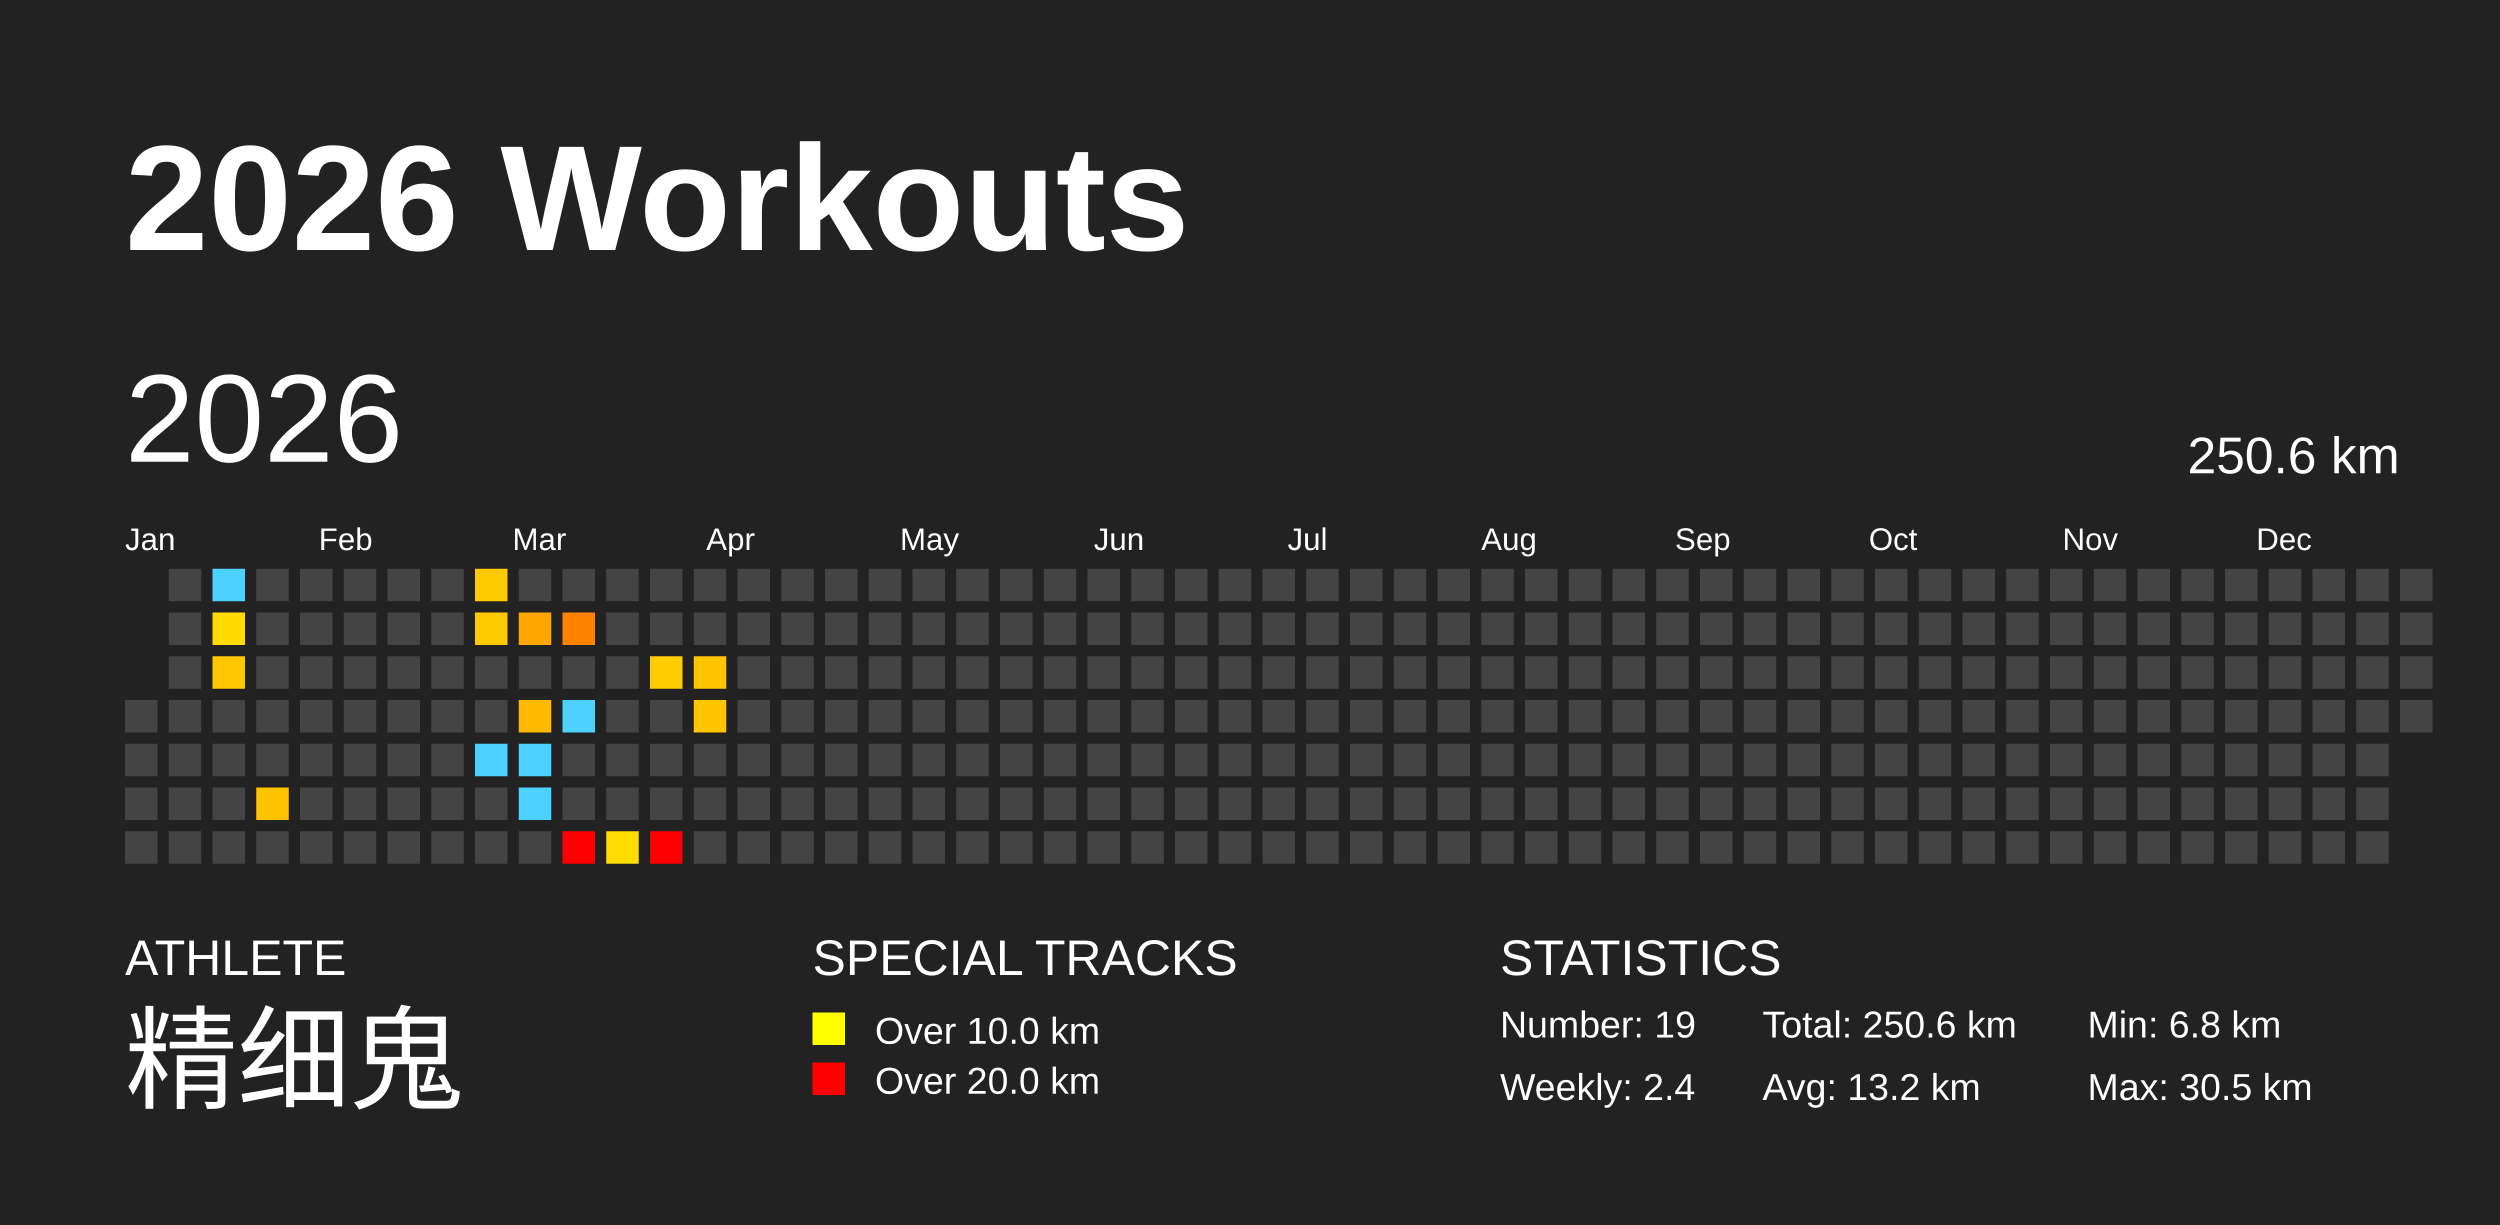
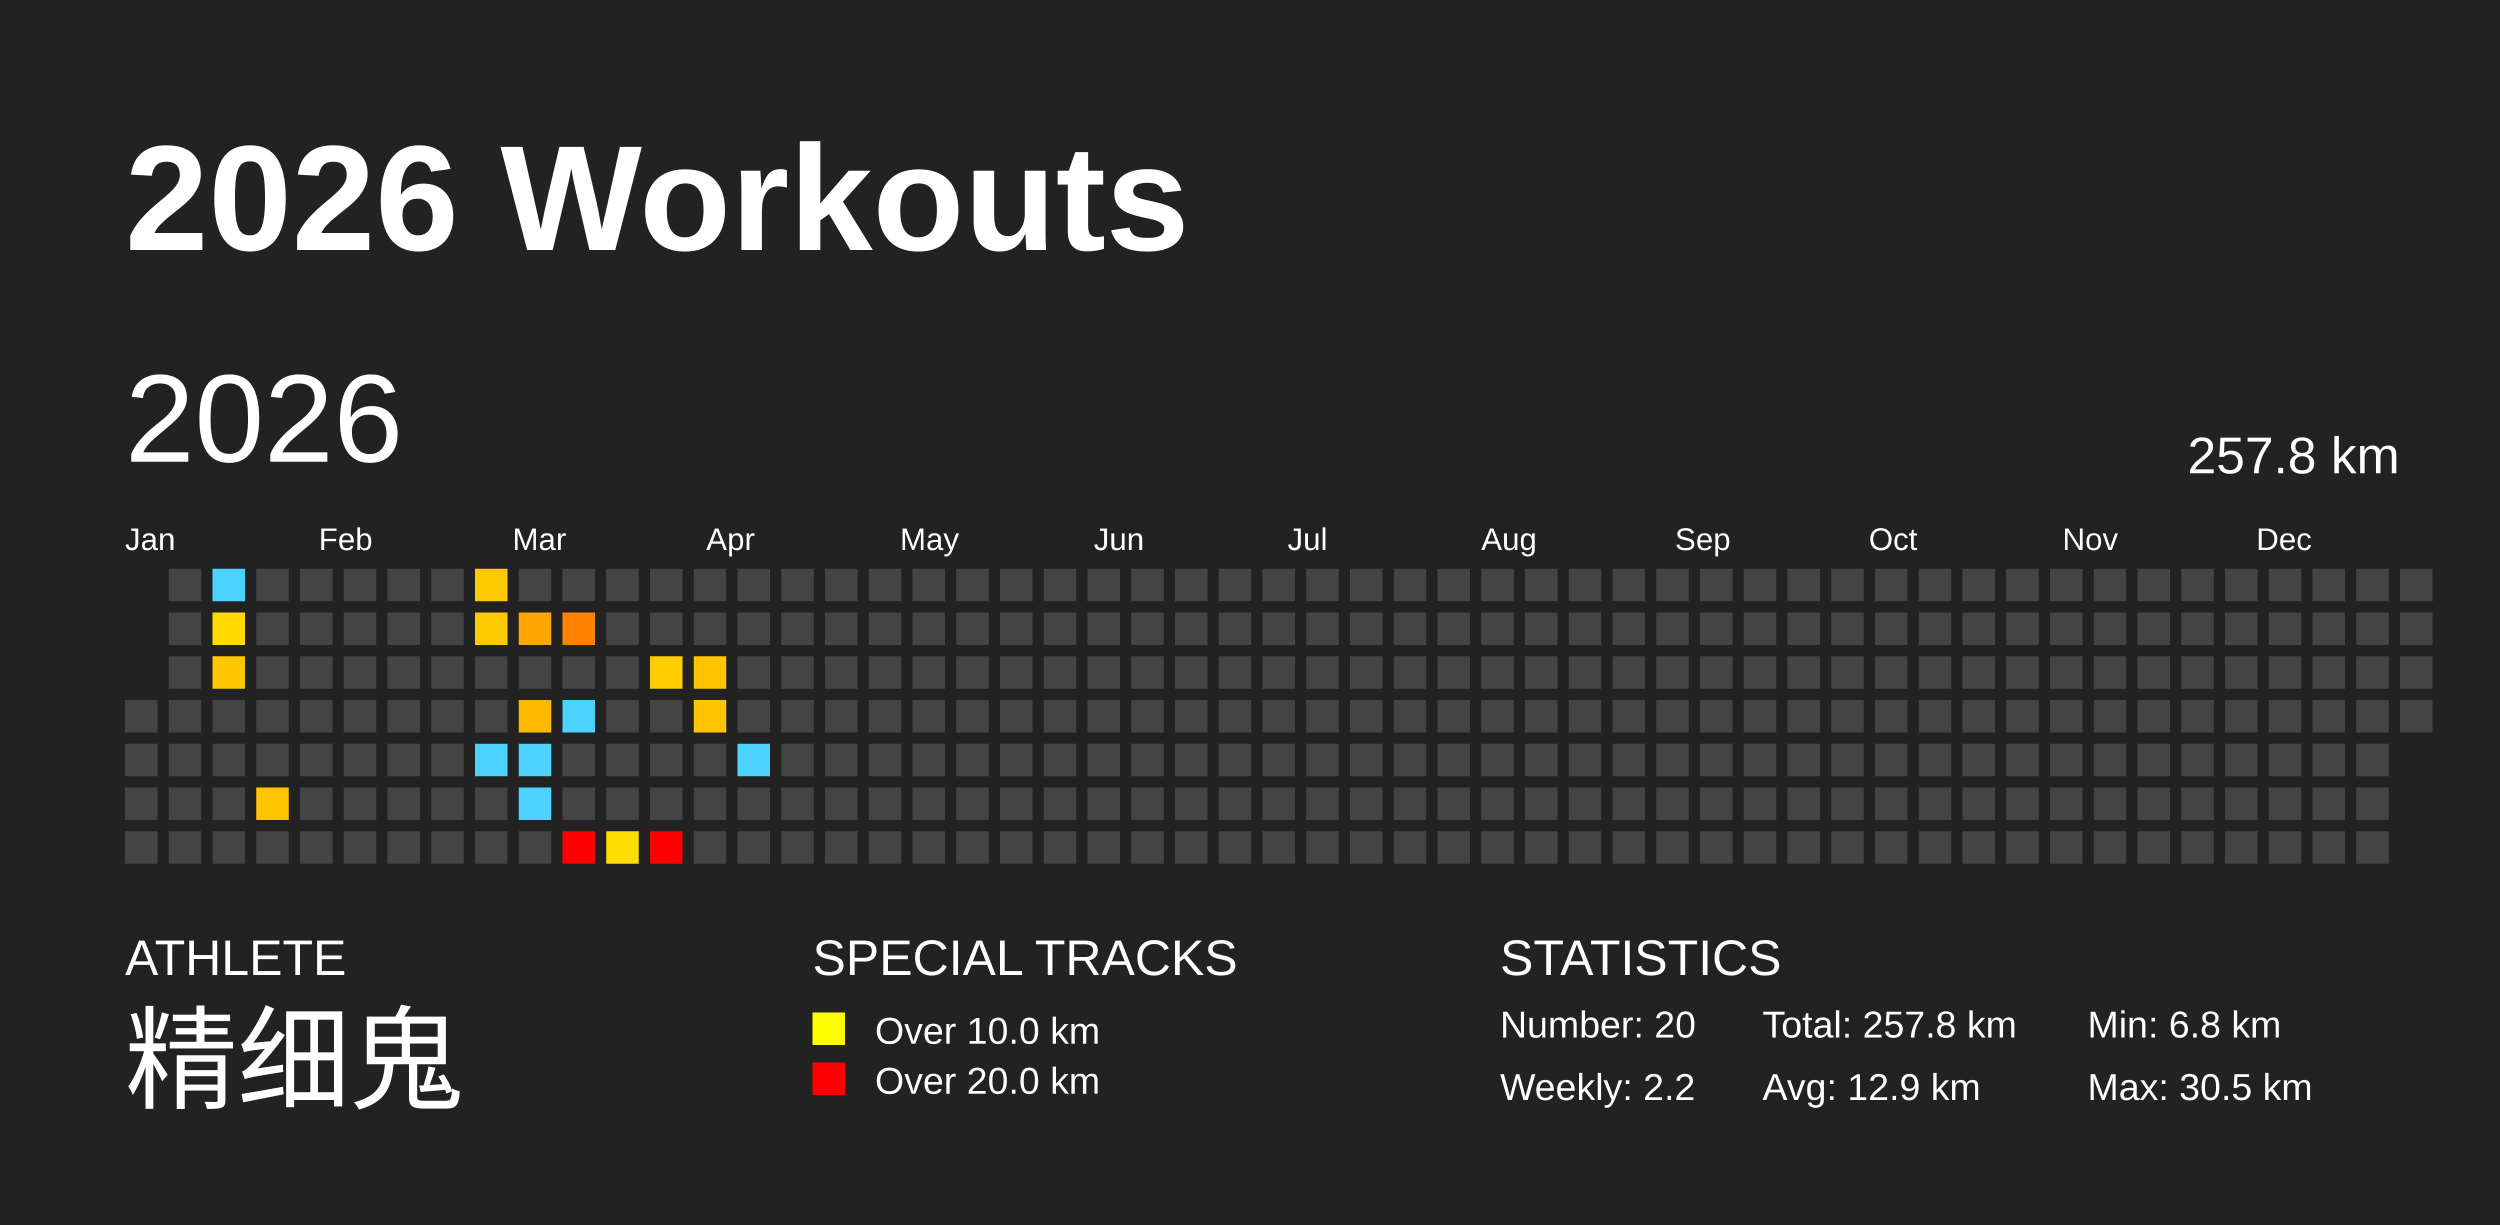
<svg xmlns="http://www.w3.org/2000/svg" baseProfile="full" height="98mm" version="1.1" viewBox="0,0,200,98" width="200mm">
  <defs />
  <rect fill="#222222" height="98" width="200" x="0" y="0" />
  <text fill="#FFFFFF" style="font-size:12px; font-family:Arial; font-weight:bold;" x="10" y="20">2026 Workouts</text>
  <text fill="#FFFFFF" style="font-size:4px; font-family:Arial" x="10" y="78">ATHLETE</text>
  <text fill="#FFFFFF" style="font-size:9px; font-family:Arial" x="10" y="88">精细鬼</text>
  <text fill="#FFFFFF" style="font-size:4px; font-family:Arial" x="65" y="78">SPECIAL TRACKS</text>
  <rect fill="yellow" height="2.6" width="2.6" x="65" y="81" />
  <text fill="#FFFFFF" style="font-size:3px; font-family:Arial" x="70" y="83.5">Over 10.0 km</text>
  <rect fill="red" height="2.6" width="2.6" x="65" y="85" />
  <text fill="#FFFFFF" style="font-size:3px; font-family:Arial" x="70" y="87.5">Over 20.0 km</text>
  <text fill="#FFFFFF" style="font-size:4px; font-family:Arial" x="120" y="78">STATISTICS</text>
-   <text fill="#FFFFFF" style="font-size:3px; font-family:Arial" x="120" y="83">Number: 19</text>
-   <text fill="#FFFFFF" style="font-size:3px; font-family:Arial" x="120" y="88">Weekly: 2.4</text>
-   <text fill="#FFFFFF" style="font-size:3px; font-family:Arial" x="141" y="83">Total: 250.6 km</text>
-   <text fill="#FFFFFF" style="font-size:3px; font-family:Arial" x="141" y="88">Avg: 13.2 km</text>
+   <text fill="#FFFFFF" style="font-size:3px; font-family:Arial" x="120" y="83">Number: 20</text>
+   <text fill="#FFFFFF" style="font-size:3px; font-family:Arial" x="120" y="88">Weekly: 2.2</text>
+   <text fill="#FFFFFF" style="font-size:3px; font-family:Arial" x="141" y="83">Total: 257.8 km</text>
+   <text fill="#FFFFFF" style="font-size:3px; font-family:Arial" x="141" y="88">Avg: 12.9 km</text>
  <text fill="#FFFFFF" style="font-size:3px; font-family:Arial" x="167" y="83">Min: 6.8 km</text>
  <text fill="#FFFFFF" style="font-size:3px; font-family:Arial" x="167" y="88">Max: 30.5 km</text>
  <text dominant-baseline="hanging" fill="#FFFFFF" style="font-size:10.0px; font-family:Arial;" x="10" y="30">2026</text>
-   <text dominant-baseline="hanging" fill="#FFFFFF" style="font-size:4.125px; font-family:Arial;" x="175" y="35">250.6 km</text>
+   <text dominant-baseline="hanging" fill="#FFFFFF" style="font-size:4.125px; font-family:Arial;" x="175" y="35">257.8 km</text>
  <text fill="#FFFFFF" style="font-size:2.5px; font-family:Arial" x="10.0" y="44">Jan</text>
  <text fill="#FFFFFF" style="font-size:2.5px; font-family:Arial" x="25.5" y="44">Feb</text>
  <text fill="#FFFFFF" style="font-size:2.5px; font-family:Arial" x="41.0" y="44">Mar</text>
  <text fill="#FFFFFF" style="font-size:2.5px; font-family:Arial" x="56.5" y="44">Apr</text>
  <text fill="#FFFFFF" style="font-size:2.5px; font-family:Arial" x="72.0" y="44">May</text>
  <text fill="#FFFFFF" style="font-size:2.5px; font-family:Arial" x="87.5" y="44">Jun</text>
  <text fill="#FFFFFF" style="font-size:2.5px; font-family:Arial" x="103.0" y="44">Jul</text>
  <text fill="#FFFFFF" style="font-size:2.5px; font-family:Arial" x="118.5" y="44">Aug</text>
  <text fill="#FFFFFF" style="font-size:2.5px; font-family:Arial" x="134.0" y="44">Sep</text>
  <text fill="#FFFFFF" style="font-size:2.5px; font-family:Arial" x="149.5" y="44">Oct</text>
  <text fill="#FFFFFF" style="font-size:2.5px; font-family:Arial" x="165.0" y="44">Nov</text>
  <text fill="#FFFFFF" style="font-size:2.5px; font-family:Arial" x="180.5" y="44">Dec</text>
  <rect fill="#444444" height="2.6" width="2.6" x="10.0" y="56.0" />
  <rect fill="#444444" height="2.6" width="2.6" x="10.0" y="59.5" />
  <rect fill="#444444" height="2.6" width="2.6" x="10.0" y="63.0" />
  <rect fill="#444444" height="2.6" width="2.6" x="10.0" y="66.5" />
  <rect fill="#444444" height="2.6" width="2.6" x="13.5" y="45.5" />
  <rect fill="#444444" height="2.6" width="2.6" x="13.5" y="49.0" />
  <rect fill="#444444" height="2.6" width="2.6" x="13.5" y="52.5" />
  <rect fill="#444444" height="2.6" width="2.6" x="13.5" y="56.0" />
  <rect fill="#444444" height="2.6" width="2.6" x="13.5" y="59.5" />
  <rect fill="#444444" height="2.6" width="2.6" x="13.5" y="63.0" />
  <rect fill="#444444" height="2.6" width="2.6" x="13.5" y="66.5" />
  <rect fill="#4dd2ff" height="2.6" width="2.6" x="17.0" y="45.5" />
  <rect fill="#ffdb00" height="2.6" width="2.6" x="17.0" y="49.0" />
  <rect fill="#ffc700" height="2.6" width="2.6" x="17.0" y="52.5" />
  <rect fill="#444444" height="2.6" width="2.6" x="17.0" y="56.0" />
  <rect fill="#444444" height="2.6" width="2.6" x="17.0" y="59.5" />
  <rect fill="#444444" height="2.6" width="2.6" x="17.0" y="63.0" />
  <rect fill="#444444" height="2.6" width="2.6" x="17.0" y="66.5" />
  <rect fill="#444444" height="2.6" width="2.6" x="20.5" y="45.5" />
  <rect fill="#444444" height="2.6" width="2.6" x="20.5" y="49.0" />
  <rect fill="#444444" height="2.6" width="2.6" x="20.5" y="52.5" />
  <rect fill="#444444" height="2.6" width="2.6" x="20.5" y="56.0" />
  <rect fill="#444444" height="2.6" width="2.6" x="20.5" y="59.5" />
  <rect fill="#ffc300" height="2.6" width="2.6" x="20.5" y="63.0" />
  <rect fill="#444444" height="2.6" width="2.6" x="20.5" y="66.5" />
  <rect fill="#444444" height="2.6" width="2.6" x="24.0" y="45.5" />
  <rect fill="#444444" height="2.6" width="2.6" x="24.0" y="49.0" />
  <rect fill="#444444" height="2.6" width="2.6" x="24.0" y="52.5" />
  <rect fill="#444444" height="2.6" width="2.6" x="24.0" y="56.0" />
  <rect fill="#444444" height="2.6" width="2.6" x="24.0" y="59.5" />
  <rect fill="#444444" height="2.6" width="2.6" x="24.0" y="63.0" />
  <rect fill="#444444" height="2.6" width="2.6" x="24.0" y="66.5" />
  <rect fill="#444444" height="2.6" width="2.6" x="27.5" y="45.5" />
  <rect fill="#444444" height="2.6" width="2.6" x="27.5" y="49.0" />
  <rect fill="#444444" height="2.6" width="2.6" x="27.5" y="52.5" />
  <rect fill="#444444" height="2.6" width="2.6" x="27.5" y="56.0" />
  <rect fill="#444444" height="2.6" width="2.6" x="27.5" y="59.5" />
  <rect fill="#444444" height="2.6" width="2.6" x="27.5" y="63.0" />
  <rect fill="#444444" height="2.6" width="2.6" x="27.5" y="66.5" />
  <rect fill="#444444" height="2.6" width="2.6" x="31.0" y="45.5" />
  <rect fill="#444444" height="2.6" width="2.6" x="31.0" y="49.0" />
  <rect fill="#444444" height="2.6" width="2.6" x="31.0" y="52.5" />
  <rect fill="#444444" height="2.6" width="2.6" x="31.0" y="56.0" />
  <rect fill="#444444" height="2.6" width="2.6" x="31.0" y="59.5" />
  <rect fill="#444444" height="2.6" width="2.6" x="31.0" y="63.0" />
  <rect fill="#444444" height="2.6" width="2.6" x="31.0" y="66.5" />
  <rect fill="#444444" height="2.6" width="2.6" x="34.5" y="45.5" />
  <rect fill="#444444" height="2.6" width="2.6" x="34.5" y="49.0" />
  <rect fill="#444444" height="2.6" width="2.6" x="34.5" y="52.5" />
  <rect fill="#444444" height="2.6" width="2.6" x="34.5" y="56.0" />
  <rect fill="#444444" height="2.6" width="2.6" x="34.5" y="59.5" />
  <rect fill="#444444" height="2.6" width="2.6" x="34.5" y="63.0" />
  <rect fill="#444444" height="2.6" width="2.6" x="34.5" y="66.5" />
  <rect fill="#ffc900" height="2.6" width="2.6" x="38.0" y="45.5" />
  <rect fill="#ffc900" height="2.6" width="2.6" x="38.0" y="49.0" />
  <rect fill="#444444" height="2.6" width="2.6" x="38.0" y="52.5" />
  <rect fill="#444444" height="2.6" width="2.6" x="38.0" y="56.0" />
  <rect fill="#4dd2ff" height="2.6" width="2.6" x="38.0" y="59.5" />
  <rect fill="#444444" height="2.6" width="2.6" x="38.0" y="63.0" />
  <rect fill="#444444" height="2.6" width="2.6" x="38.0" y="66.5" />
  <rect fill="#444444" height="2.6" width="2.6" x="41.5" y="45.5" />
  <rect fill="#ffa700" height="2.6" width="2.6" x="41.5" y="49.0" />
  <rect fill="#444444" height="2.6" width="2.6" x="41.5" y="52.5" />
  <rect fill="#ffba00" height="2.6" width="2.6" x="41.5" y="56.0" />
  <rect fill="#4dd2ff" height="2.6" width="2.6" x="41.5" y="59.5" />
  <rect fill="#4dd2ff" height="2.6" width="2.6" x="41.5" y="63.0" />
  <rect fill="#444444" height="2.6" width="2.6" x="41.5" y="66.5" />
  <rect fill="#444444" height="2.6" width="2.6" x="45.0" y="45.5" />
  <rect fill="#ff8300" height="2.6" width="2.6" x="45.0" y="49.0" />
  <rect fill="#444444" height="2.6" width="2.6" x="45.0" y="52.5" />
  <rect fill="#4dd2ff" height="2.6" width="2.6" x="45.0" y="56.0" />
  <rect fill="#444444" height="2.6" width="2.6" x="45.0" y="59.5" />
  <rect fill="#444444" height="2.6" width="2.6" x="45.0" y="63.0" />
  <rect fill="red" height="2.6" width="2.6" x="45.0" y="66.5" />
  <rect fill="#444444" height="2.6" width="2.6" x="48.5" y="45.5" />
  <rect fill="#444444" height="2.6" width="2.6" x="48.5" y="49.0" />
  <rect fill="#444444" height="2.6" width="2.6" x="48.5" y="52.5" />
  <rect fill="#444444" height="2.6" width="2.6" x="48.5" y="56.0" />
  <rect fill="#444444" height="2.6" width="2.6" x="48.5" y="59.5" />
  <rect fill="#444444" height="2.6" width="2.6" x="48.5" y="63.0" />
  <rect fill="#ffdd00" height="2.6" width="2.6" x="48.5" y="66.5" />
  <rect fill="#444444" height="2.6" width="2.6" x="52.0" y="45.5" />
  <rect fill="#444444" height="2.6" width="2.6" x="52.0" y="49.0" />
  <rect fill="#ffcd00" height="2.6" width="2.6" x="52.0" y="52.5" />
  <rect fill="#444444" height="2.6" width="2.6" x="52.0" y="56.0" />
  <rect fill="#444444" height="2.6" width="2.6" x="52.0" y="59.5" />
  <rect fill="#444444" height="2.6" width="2.6" x="52.0" y="63.0" />
  <rect fill="red" height="2.6" width="2.6" x="52.0" y="66.5" />
  <rect fill="#444444" height="2.6" width="2.6" x="55.5" y="45.5" />
  <rect fill="#444444" height="2.6" width="2.6" x="55.5" y="49.0" />
  <rect fill="#ffc600" height="2.6" width="2.6" x="55.5" y="52.5" />
  <rect fill="#ffc600" height="2.6" width="2.6" x="55.5" y="56.0" />
  <rect fill="#444444" height="2.6" width="2.6" x="55.5" y="59.5" />
  <rect fill="#444444" height="2.6" width="2.6" x="55.5" y="63.0" />
  <rect fill="#444444" height="2.6" width="2.6" x="55.5" y="66.5" />
  <rect fill="#444444" height="2.6" width="2.6" x="59.0" y="45.5" />
  <rect fill="#444444" height="2.6" width="2.6" x="59.0" y="49.0" />
  <rect fill="#444444" height="2.6" width="2.6" x="59.0" y="52.5" />
  <rect fill="#444444" height="2.6" width="2.6" x="59.0" y="56.0" />
-   <rect fill="#444444" height="2.6" width="2.6" x="59.0" y="59.5" />
+   <rect fill="#4dd2ff" height="2.6" width="2.6" x="59.0" y="59.5" />
  <rect fill="#444444" height="2.6" width="2.6" x="59.0" y="63.0" />
  <rect fill="#444444" height="2.6" width="2.6" x="59.0" y="66.5" />
  <rect fill="#444444" height="2.6" width="2.6" x="62.5" y="45.5" />
  <rect fill="#444444" height="2.6" width="2.6" x="62.5" y="49.0" />
  <rect fill="#444444" height="2.6" width="2.6" x="62.5" y="52.5" />
  <rect fill="#444444" height="2.6" width="2.6" x="62.5" y="56.0" />
  <rect fill="#444444" height="2.6" width="2.6" x="62.5" y="59.5" />
  <rect fill="#444444" height="2.6" width="2.6" x="62.5" y="63.0" />
  <rect fill="#444444" height="2.6" width="2.6" x="62.5" y="66.5" />
  <rect fill="#444444" height="2.6" width="2.6" x="66.0" y="45.5" />
  <rect fill="#444444" height="2.6" width="2.6" x="66.0" y="49.0" />
  <rect fill="#444444" height="2.6" width="2.6" x="66.0" y="52.5" />
  <rect fill="#444444" height="2.6" width="2.6" x="66.0" y="56.0" />
  <rect fill="#444444" height="2.6" width="2.6" x="66.0" y="59.5" />
  <rect fill="#444444" height="2.6" width="2.6" x="66.0" y="63.0" />
  <rect fill="#444444" height="2.6" width="2.6" x="66.0" y="66.5" />
  <rect fill="#444444" height="2.6" width="2.6" x="69.5" y="45.5" />
  <rect fill="#444444" height="2.6" width="2.6" x="69.5" y="49.0" />
  <rect fill="#444444" height="2.6" width="2.6" x="69.5" y="52.5" />
  <rect fill="#444444" height="2.6" width="2.6" x="69.5" y="56.0" />
  <rect fill="#444444" height="2.6" width="2.6" x="69.5" y="59.5" />
  <rect fill="#444444" height="2.6" width="2.6" x="69.5" y="63.0" />
  <rect fill="#444444" height="2.6" width="2.6" x="69.5" y="66.5" />
  <rect fill="#444444" height="2.6" width="2.6" x="73.0" y="45.5" />
  <rect fill="#444444" height="2.6" width="2.6" x="73.0" y="49.0" />
  <rect fill="#444444" height="2.6" width="2.6" x="73.0" y="52.5" />
  <rect fill="#444444" height="2.6" width="2.6" x="73.0" y="56.0" />
  <rect fill="#444444" height="2.6" width="2.6" x="73.0" y="59.5" />
  <rect fill="#444444" height="2.6" width="2.6" x="73.0" y="63.0" />
  <rect fill="#444444" height="2.6" width="2.6" x="73.0" y="66.5" />
  <rect fill="#444444" height="2.6" width="2.6" x="76.5" y="45.5" />
  <rect fill="#444444" height="2.6" width="2.6" x="76.5" y="49.0" />
  <rect fill="#444444" height="2.6" width="2.6" x="76.5" y="52.5" />
  <rect fill="#444444" height="2.6" width="2.6" x="76.5" y="56.0" />
  <rect fill="#444444" height="2.6" width="2.6" x="76.5" y="59.5" />
  <rect fill="#444444" height="2.6" width="2.6" x="76.5" y="63.0" />
  <rect fill="#444444" height="2.6" width="2.6" x="76.5" y="66.5" />
  <rect fill="#444444" height="2.6" width="2.6" x="80.0" y="45.5" />
  <rect fill="#444444" height="2.6" width="2.6" x="80.0" y="49.0" />
  <rect fill="#444444" height="2.6" width="2.6" x="80.0" y="52.5" />
  <rect fill="#444444" height="2.6" width="2.6" x="80.0" y="56.0" />
  <rect fill="#444444" height="2.6" width="2.6" x="80.0" y="59.5" />
  <rect fill="#444444" height="2.6" width="2.6" x="80.0" y="63.0" />
  <rect fill="#444444" height="2.6" width="2.6" x="80.0" y="66.5" />
  <rect fill="#444444" height="2.6" width="2.6" x="83.5" y="45.5" />
  <rect fill="#444444" height="2.6" width="2.6" x="83.5" y="49.0" />
  <rect fill="#444444" height="2.6" width="2.6" x="83.5" y="52.5" />
  <rect fill="#444444" height="2.6" width="2.6" x="83.5" y="56.0" />
  <rect fill="#444444" height="2.6" width="2.6" x="83.5" y="59.5" />
  <rect fill="#444444" height="2.6" width="2.6" x="83.5" y="63.0" />
  <rect fill="#444444" height="2.6" width="2.6" x="83.5" y="66.5" />
  <rect fill="#444444" height="2.6" width="2.6" x="87.0" y="45.5" />
  <rect fill="#444444" height="2.6" width="2.6" x="87.0" y="49.0" />
  <rect fill="#444444" height="2.6" width="2.6" x="87.0" y="52.5" />
  <rect fill="#444444" height="2.6" width="2.6" x="87.0" y="56.0" />
  <rect fill="#444444" height="2.6" width="2.6" x="87.0" y="59.5" />
  <rect fill="#444444" height="2.6" width="2.6" x="87.0" y="63.0" />
  <rect fill="#444444" height="2.6" width="2.6" x="87.0" y="66.5" />
  <rect fill="#444444" height="2.6" width="2.6" x="90.5" y="45.5" />
  <rect fill="#444444" height="2.6" width="2.6" x="90.5" y="49.0" />
  <rect fill="#444444" height="2.6" width="2.6" x="90.5" y="52.5" />
  <rect fill="#444444" height="2.6" width="2.6" x="90.5" y="56.0" />
  <rect fill="#444444" height="2.6" width="2.6" x="90.5" y="59.5" />
  <rect fill="#444444" height="2.6" width="2.6" x="90.5" y="63.0" />
  <rect fill="#444444" height="2.6" width="2.6" x="90.5" y="66.5" />
  <rect fill="#444444" height="2.6" width="2.6" x="94.0" y="45.5" />
  <rect fill="#444444" height="2.6" width="2.6" x="94.0" y="49.0" />
  <rect fill="#444444" height="2.6" width="2.6" x="94.0" y="52.5" />
  <rect fill="#444444" height="2.6" width="2.6" x="94.0" y="56.0" />
  <rect fill="#444444" height="2.6" width="2.6" x="94.0" y="59.5" />
  <rect fill="#444444" height="2.6" width="2.6" x="94.0" y="63.0" />
  <rect fill="#444444" height="2.6" width="2.6" x="94.0" y="66.5" />
  <rect fill="#444444" height="2.6" width="2.6" x="97.5" y="45.5" />
  <rect fill="#444444" height="2.6" width="2.6" x="97.5" y="49.0" />
  <rect fill="#444444" height="2.6" width="2.6" x="97.5" y="52.5" />
  <rect fill="#444444" height="2.6" width="2.6" x="97.5" y="56.0" />
  <rect fill="#444444" height="2.6" width="2.6" x="97.5" y="59.5" />
  <rect fill="#444444" height="2.6" width="2.6" x="97.5" y="63.0" />
  <rect fill="#444444" height="2.6" width="2.6" x="97.5" y="66.5" />
  <rect fill="#444444" height="2.6" width="2.6" x="101.0" y="45.5" />
  <rect fill="#444444" height="2.6" width="2.6" x="101.0" y="49.0" />
  <rect fill="#444444" height="2.6" width="2.6" x="101.0" y="52.5" />
  <rect fill="#444444" height="2.6" width="2.6" x="101.0" y="56.0" />
  <rect fill="#444444" height="2.6" width="2.6" x="101.0" y="59.5" />
  <rect fill="#444444" height="2.6" width="2.6" x="101.0" y="63.0" />
  <rect fill="#444444" height="2.6" width="2.6" x="101.0" y="66.5" />
  <rect fill="#444444" height="2.6" width="2.6" x="104.5" y="45.5" />
  <rect fill="#444444" height="2.6" width="2.6" x="104.5" y="49.0" />
  <rect fill="#444444" height="2.6" width="2.6" x="104.5" y="52.5" />
  <rect fill="#444444" height="2.6" width="2.6" x="104.5" y="56.0" />
  <rect fill="#444444" height="2.6" width="2.6" x="104.5" y="59.5" />
  <rect fill="#444444" height="2.6" width="2.6" x="104.5" y="63.0" />
  <rect fill="#444444" height="2.6" width="2.6" x="104.5" y="66.5" />
  <rect fill="#444444" height="2.6" width="2.6" x="108.0" y="45.5" />
  <rect fill="#444444" height="2.6" width="2.6" x="108.0" y="49.0" />
  <rect fill="#444444" height="2.6" width="2.6" x="108.0" y="52.5" />
  <rect fill="#444444" height="2.6" width="2.6" x="108.0" y="56.0" />
  <rect fill="#444444" height="2.6" width="2.6" x="108.0" y="59.5" />
  <rect fill="#444444" height="2.6" width="2.6" x="108.0" y="63.0" />
  <rect fill="#444444" height="2.6" width="2.6" x="108.0" y="66.5" />
  <rect fill="#444444" height="2.6" width="2.6" x="111.5" y="45.5" />
  <rect fill="#444444" height="2.6" width="2.6" x="111.5" y="49.0" />
  <rect fill="#444444" height="2.6" width="2.6" x="111.5" y="52.5" />
  <rect fill="#444444" height="2.6" width="2.6" x="111.5" y="56.0" />
  <rect fill="#444444" height="2.6" width="2.6" x="111.5" y="59.5" />
  <rect fill="#444444" height="2.6" width="2.6" x="111.5" y="63.0" />
  <rect fill="#444444" height="2.6" width="2.6" x="111.5" y="66.5" />
  <rect fill="#444444" height="2.6" width="2.6" x="115.0" y="45.5" />
  <rect fill="#444444" height="2.6" width="2.6" x="115.0" y="49.0" />
  <rect fill="#444444" height="2.6" width="2.6" x="115.0" y="52.5" />
  <rect fill="#444444" height="2.6" width="2.6" x="115.0" y="56.0" />
  <rect fill="#444444" height="2.6" width="2.6" x="115.0" y="59.5" />
  <rect fill="#444444" height="2.6" width="2.6" x="115.0" y="63.0" />
  <rect fill="#444444" height="2.6" width="2.6" x="115.0" y="66.5" />
  <rect fill="#444444" height="2.6" width="2.6" x="118.5" y="45.5" />
  <rect fill="#444444" height="2.6" width="2.6" x="118.5" y="49.0" />
  <rect fill="#444444" height="2.6" width="2.6" x="118.5" y="52.5" />
  <rect fill="#444444" height="2.6" width="2.6" x="118.5" y="56.0" />
  <rect fill="#444444" height="2.6" width="2.6" x="118.5" y="59.5" />
  <rect fill="#444444" height="2.6" width="2.6" x="118.5" y="63.0" />
  <rect fill="#444444" height="2.6" width="2.6" x="118.5" y="66.5" />
  <rect fill="#444444" height="2.6" width="2.6" x="122.0" y="45.5" />
  <rect fill="#444444" height="2.6" width="2.6" x="122.0" y="49.0" />
  <rect fill="#444444" height="2.6" width="2.6" x="122.0" y="52.5" />
  <rect fill="#444444" height="2.6" width="2.6" x="122.0" y="56.0" />
  <rect fill="#444444" height="2.6" width="2.6" x="122.0" y="59.5" />
  <rect fill="#444444" height="2.6" width="2.6" x="122.0" y="63.0" />
  <rect fill="#444444" height="2.6" width="2.6" x="122.0" y="66.5" />
  <rect fill="#444444" height="2.6" width="2.6" x="125.5" y="45.5" />
  <rect fill="#444444" height="2.6" width="2.6" x="125.5" y="49.0" />
  <rect fill="#444444" height="2.6" width="2.6" x="125.5" y="52.5" />
  <rect fill="#444444" height="2.6" width="2.6" x="125.5" y="56.0" />
  <rect fill="#444444" height="2.6" width="2.6" x="125.5" y="59.5" />
  <rect fill="#444444" height="2.6" width="2.6" x="125.5" y="63.0" />
  <rect fill="#444444" height="2.6" width="2.6" x="125.5" y="66.5" />
  <rect fill="#444444" height="2.6" width="2.6" x="129.0" y="45.5" />
  <rect fill="#444444" height="2.6" width="2.6" x="129.0" y="49.0" />
  <rect fill="#444444" height="2.6" width="2.6" x="129.0" y="52.5" />
  <rect fill="#444444" height="2.6" width="2.6" x="129.0" y="56.0" />
  <rect fill="#444444" height="2.6" width="2.6" x="129.0" y="59.5" />
  <rect fill="#444444" height="2.6" width="2.6" x="129.0" y="63.0" />
  <rect fill="#444444" height="2.6" width="2.6" x="129.0" y="66.5" />
  <rect fill="#444444" height="2.6" width="2.6" x="132.5" y="45.5" />
  <rect fill="#444444" height="2.6" width="2.6" x="132.5" y="49.0" />
  <rect fill="#444444" height="2.6" width="2.6" x="132.5" y="52.5" />
  <rect fill="#444444" height="2.6" width="2.6" x="132.5" y="56.0" />
  <rect fill="#444444" height="2.6" width="2.6" x="132.5" y="59.5" />
  <rect fill="#444444" height="2.6" width="2.6" x="132.5" y="63.0" />
  <rect fill="#444444" height="2.6" width="2.6" x="132.5" y="66.5" />
  <rect fill="#444444" height="2.6" width="2.6" x="136.0" y="45.5" />
  <rect fill="#444444" height="2.6" width="2.6" x="136.0" y="49.0" />
  <rect fill="#444444" height="2.6" width="2.6" x="136.0" y="52.5" />
  <rect fill="#444444" height="2.6" width="2.6" x="136.0" y="56.0" />
  <rect fill="#444444" height="2.6" width="2.6" x="136.0" y="59.5" />
  <rect fill="#444444" height="2.6" width="2.6" x="136.0" y="63.0" />
  <rect fill="#444444" height="2.6" width="2.6" x="136.0" y="66.5" />
  <rect fill="#444444" height="2.6" width="2.6" x="139.5" y="45.5" />
  <rect fill="#444444" height="2.6" width="2.6" x="139.5" y="49.0" />
  <rect fill="#444444" height="2.6" width="2.6" x="139.5" y="52.5" />
  <rect fill="#444444" height="2.6" width="2.6" x="139.5" y="56.0" />
  <rect fill="#444444" height="2.6" width="2.6" x="139.5" y="59.5" />
  <rect fill="#444444" height="2.6" width="2.6" x="139.5" y="63.0" />
  <rect fill="#444444" height="2.6" width="2.6" x="139.5" y="66.5" />
  <rect fill="#444444" height="2.6" width="2.6" x="143.0" y="45.5" />
  <rect fill="#444444" height="2.6" width="2.6" x="143.0" y="49.0" />
  <rect fill="#444444" height="2.6" width="2.6" x="143.0" y="52.5" />
  <rect fill="#444444" height="2.6" width="2.6" x="143.0" y="56.0" />
  <rect fill="#444444" height="2.6" width="2.6" x="143.0" y="59.5" />
  <rect fill="#444444" height="2.6" width="2.6" x="143.0" y="63.0" />
  <rect fill="#444444" height="2.6" width="2.6" x="143.0" y="66.5" />
  <rect fill="#444444" height="2.6" width="2.6" x="146.5" y="45.5" />
  <rect fill="#444444" height="2.6" width="2.6" x="146.5" y="49.0" />
  <rect fill="#444444" height="2.6" width="2.6" x="146.5" y="52.5" />
  <rect fill="#444444" height="2.6" width="2.6" x="146.5" y="56.0" />
  <rect fill="#444444" height="2.6" width="2.6" x="146.5" y="59.5" />
  <rect fill="#444444" height="2.6" width="2.6" x="146.5" y="63.0" />
  <rect fill="#444444" height="2.6" width="2.6" x="146.5" y="66.5" />
  <rect fill="#444444" height="2.6" width="2.6" x="150.0" y="45.5" />
  <rect fill="#444444" height="2.6" width="2.6" x="150.0" y="49.0" />
  <rect fill="#444444" height="2.6" width="2.6" x="150.0" y="52.5" />
  <rect fill="#444444" height="2.6" width="2.6" x="150.0" y="56.0" />
  <rect fill="#444444" height="2.6" width="2.6" x="150.0" y="59.5" />
  <rect fill="#444444" height="2.6" width="2.6" x="150.0" y="63.0" />
  <rect fill="#444444" height="2.6" width="2.6" x="150.0" y="66.5" />
  <rect fill="#444444" height="2.6" width="2.6" x="153.5" y="45.5" />
  <rect fill="#444444" height="2.6" width="2.6" x="153.5" y="49.0" />
  <rect fill="#444444" height="2.6" width="2.6" x="153.5" y="52.5" />
  <rect fill="#444444" height="2.6" width="2.6" x="153.5" y="56.0" />
  <rect fill="#444444" height="2.6" width="2.6" x="153.5" y="59.5" />
  <rect fill="#444444" height="2.6" width="2.6" x="153.5" y="63.0" />
  <rect fill="#444444" height="2.6" width="2.6" x="153.5" y="66.5" />
  <rect fill="#444444" height="2.6" width="2.6" x="157.0" y="45.5" />
  <rect fill="#444444" height="2.6" width="2.6" x="157.0" y="49.0" />
  <rect fill="#444444" height="2.6" width="2.6" x="157.0" y="52.5" />
  <rect fill="#444444" height="2.6" width="2.6" x="157.0" y="56.0" />
  <rect fill="#444444" height="2.6" width="2.6" x="157.0" y="59.5" />
  <rect fill="#444444" height="2.6" width="2.6" x="157.0" y="63.0" />
  <rect fill="#444444" height="2.6" width="2.6" x="157.0" y="66.5" />
  <rect fill="#444444" height="2.6" width="2.6" x="160.5" y="45.5" />
  <rect fill="#444444" height="2.6" width="2.6" x="160.5" y="49.0" />
  <rect fill="#444444" height="2.6" width="2.6" x="160.5" y="52.5" />
  <rect fill="#444444" height="2.6" width="2.6" x="160.5" y="56.0" />
  <rect fill="#444444" height="2.6" width="2.6" x="160.5" y="59.5" />
  <rect fill="#444444" height="2.6" width="2.6" x="160.5" y="63.0" />
  <rect fill="#444444" height="2.6" width="2.6" x="160.5" y="66.5" />
  <rect fill="#444444" height="2.6" width="2.6" x="164.0" y="45.5" />
  <rect fill="#444444" height="2.6" width="2.6" x="164.0" y="49.0" />
  <rect fill="#444444" height="2.6" width="2.6" x="164.0" y="52.5" />
  <rect fill="#444444" height="2.6" width="2.6" x="164.0" y="56.0" />
  <rect fill="#444444" height="2.6" width="2.6" x="164.0" y="59.5" />
  <rect fill="#444444" height="2.6" width="2.6" x="164.0" y="63.0" />
  <rect fill="#444444" height="2.6" width="2.6" x="164.0" y="66.5" />
  <rect fill="#444444" height="2.6" width="2.6" x="167.5" y="45.5" />
  <rect fill="#444444" height="2.6" width="2.6" x="167.5" y="49.0" />
  <rect fill="#444444" height="2.6" width="2.6" x="167.5" y="52.5" />
  <rect fill="#444444" height="2.6" width="2.6" x="167.5" y="56.0" />
  <rect fill="#444444" height="2.6" width="2.6" x="167.5" y="59.5" />
  <rect fill="#444444" height="2.6" width="2.6" x="167.5" y="63.0" />
  <rect fill="#444444" height="2.6" width="2.6" x="167.5" y="66.5" />
  <rect fill="#444444" height="2.6" width="2.6" x="171.0" y="45.5" />
  <rect fill="#444444" height="2.6" width="2.6" x="171.0" y="49.0" />
  <rect fill="#444444" height="2.6" width="2.6" x="171.0" y="52.5" />
  <rect fill="#444444" height="2.6" width="2.6" x="171.0" y="56.0" />
  <rect fill="#444444" height="2.6" width="2.6" x="171.0" y="59.5" />
  <rect fill="#444444" height="2.6" width="2.6" x="171.0" y="63.0" />
  <rect fill="#444444" height="2.6" width="2.6" x="171.0" y="66.5" />
  <rect fill="#444444" height="2.6" width="2.6" x="174.5" y="45.5" />
  <rect fill="#444444" height="2.6" width="2.6" x="174.5" y="49.0" />
  <rect fill="#444444" height="2.6" width="2.6" x="174.5" y="52.5" />
  <rect fill="#444444" height="2.6" width="2.6" x="174.5" y="56.0" />
  <rect fill="#444444" height="2.6" width="2.6" x="174.5" y="59.5" />
  <rect fill="#444444" height="2.6" width="2.6" x="174.5" y="63.0" />
  <rect fill="#444444" height="2.6" width="2.6" x="174.5" y="66.5" />
  <rect fill="#444444" height="2.6" width="2.6" x="178.0" y="45.5" />
  <rect fill="#444444" height="2.6" width="2.6" x="178.0" y="49.0" />
  <rect fill="#444444" height="2.6" width="2.6" x="178.0" y="52.5" />
  <rect fill="#444444" height="2.6" width="2.6" x="178.0" y="56.0" />
  <rect fill="#444444" height="2.6" width="2.6" x="178.0" y="59.5" />
  <rect fill="#444444" height="2.6" width="2.6" x="178.0" y="63.0" />
  <rect fill="#444444" height="2.6" width="2.6" x="178.0" y="66.5" />
  <rect fill="#444444" height="2.6" width="2.6" x="181.5" y="45.5" />
  <rect fill="#444444" height="2.6" width="2.6" x="181.5" y="49.0" />
  <rect fill="#444444" height="2.6" width="2.6" x="181.5" y="52.5" />
  <rect fill="#444444" height="2.6" width="2.6" x="181.5" y="56.0" />
  <rect fill="#444444" height="2.6" width="2.6" x="181.5" y="59.5" />
  <rect fill="#444444" height="2.6" width="2.6" x="181.5" y="63.0" />
  <rect fill="#444444" height="2.6" width="2.6" x="181.5" y="66.5" />
  <rect fill="#444444" height="2.6" width="2.6" x="185.0" y="45.5" />
  <rect fill="#444444" height="2.6" width="2.6" x="185.0" y="49.0" />
  <rect fill="#444444" height="2.6" width="2.6" x="185.0" y="52.5" />
  <rect fill="#444444" height="2.6" width="2.6" x="185.0" y="56.0" />
  <rect fill="#444444" height="2.6" width="2.6" x="185.0" y="59.5" />
  <rect fill="#444444" height="2.6" width="2.6" x="185.0" y="63.0" />
  <rect fill="#444444" height="2.6" width="2.6" x="185.0" y="66.5" />
  <rect fill="#444444" height="2.6" width="2.6" x="188.5" y="45.5" />
  <rect fill="#444444" height="2.6" width="2.6" x="188.5" y="49.0" />
  <rect fill="#444444" height="2.6" width="2.6" x="188.5" y="52.5" />
  <rect fill="#444444" height="2.6" width="2.6" x="188.5" y="56.0" />
  <rect fill="#444444" height="2.6" width="2.6" x="188.5" y="59.5" />
  <rect fill="#444444" height="2.6" width="2.6" x="188.5" y="63.0" />
  <rect fill="#444444" height="2.6" width="2.6" x="188.5" y="66.5" />
  <rect fill="#444444" height="2.6" width="2.6" x="192.0" y="45.5" />
  <rect fill="#444444" height="2.6" width="2.6" x="192.0" y="49.0" />
  <rect fill="#444444" height="2.6" width="2.6" x="192.0" y="52.5" />
  <rect fill="#444444" height="2.6" width="2.6" x="192.0" y="56.0" />
</svg>
